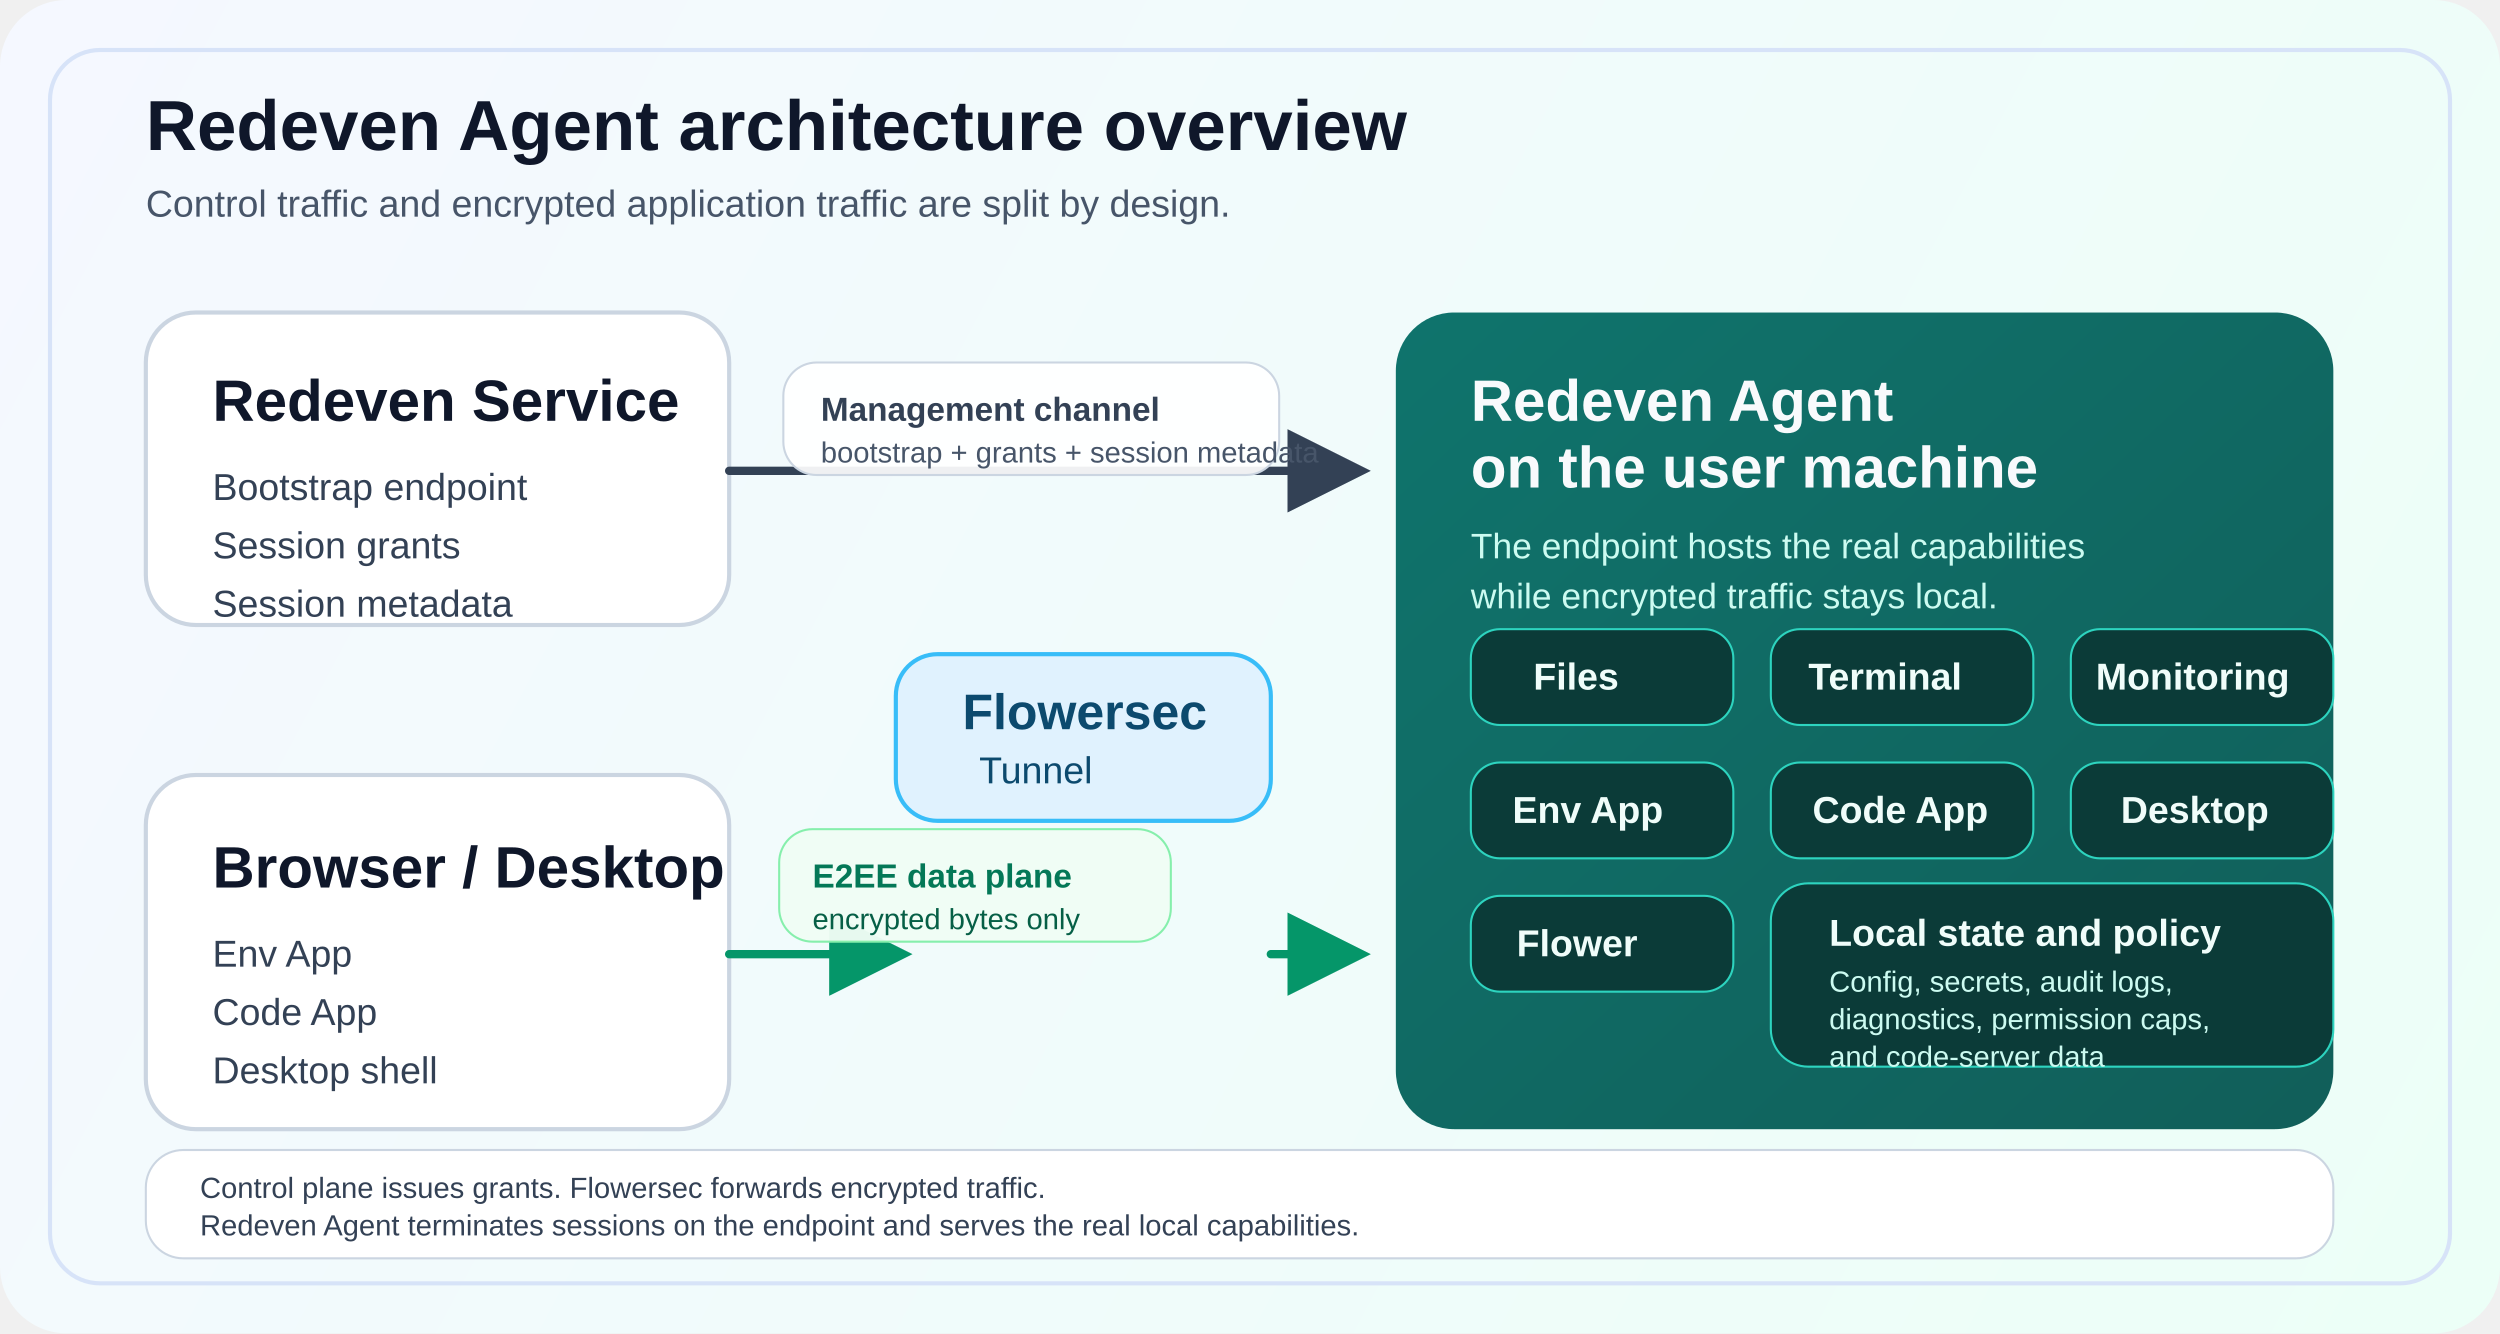
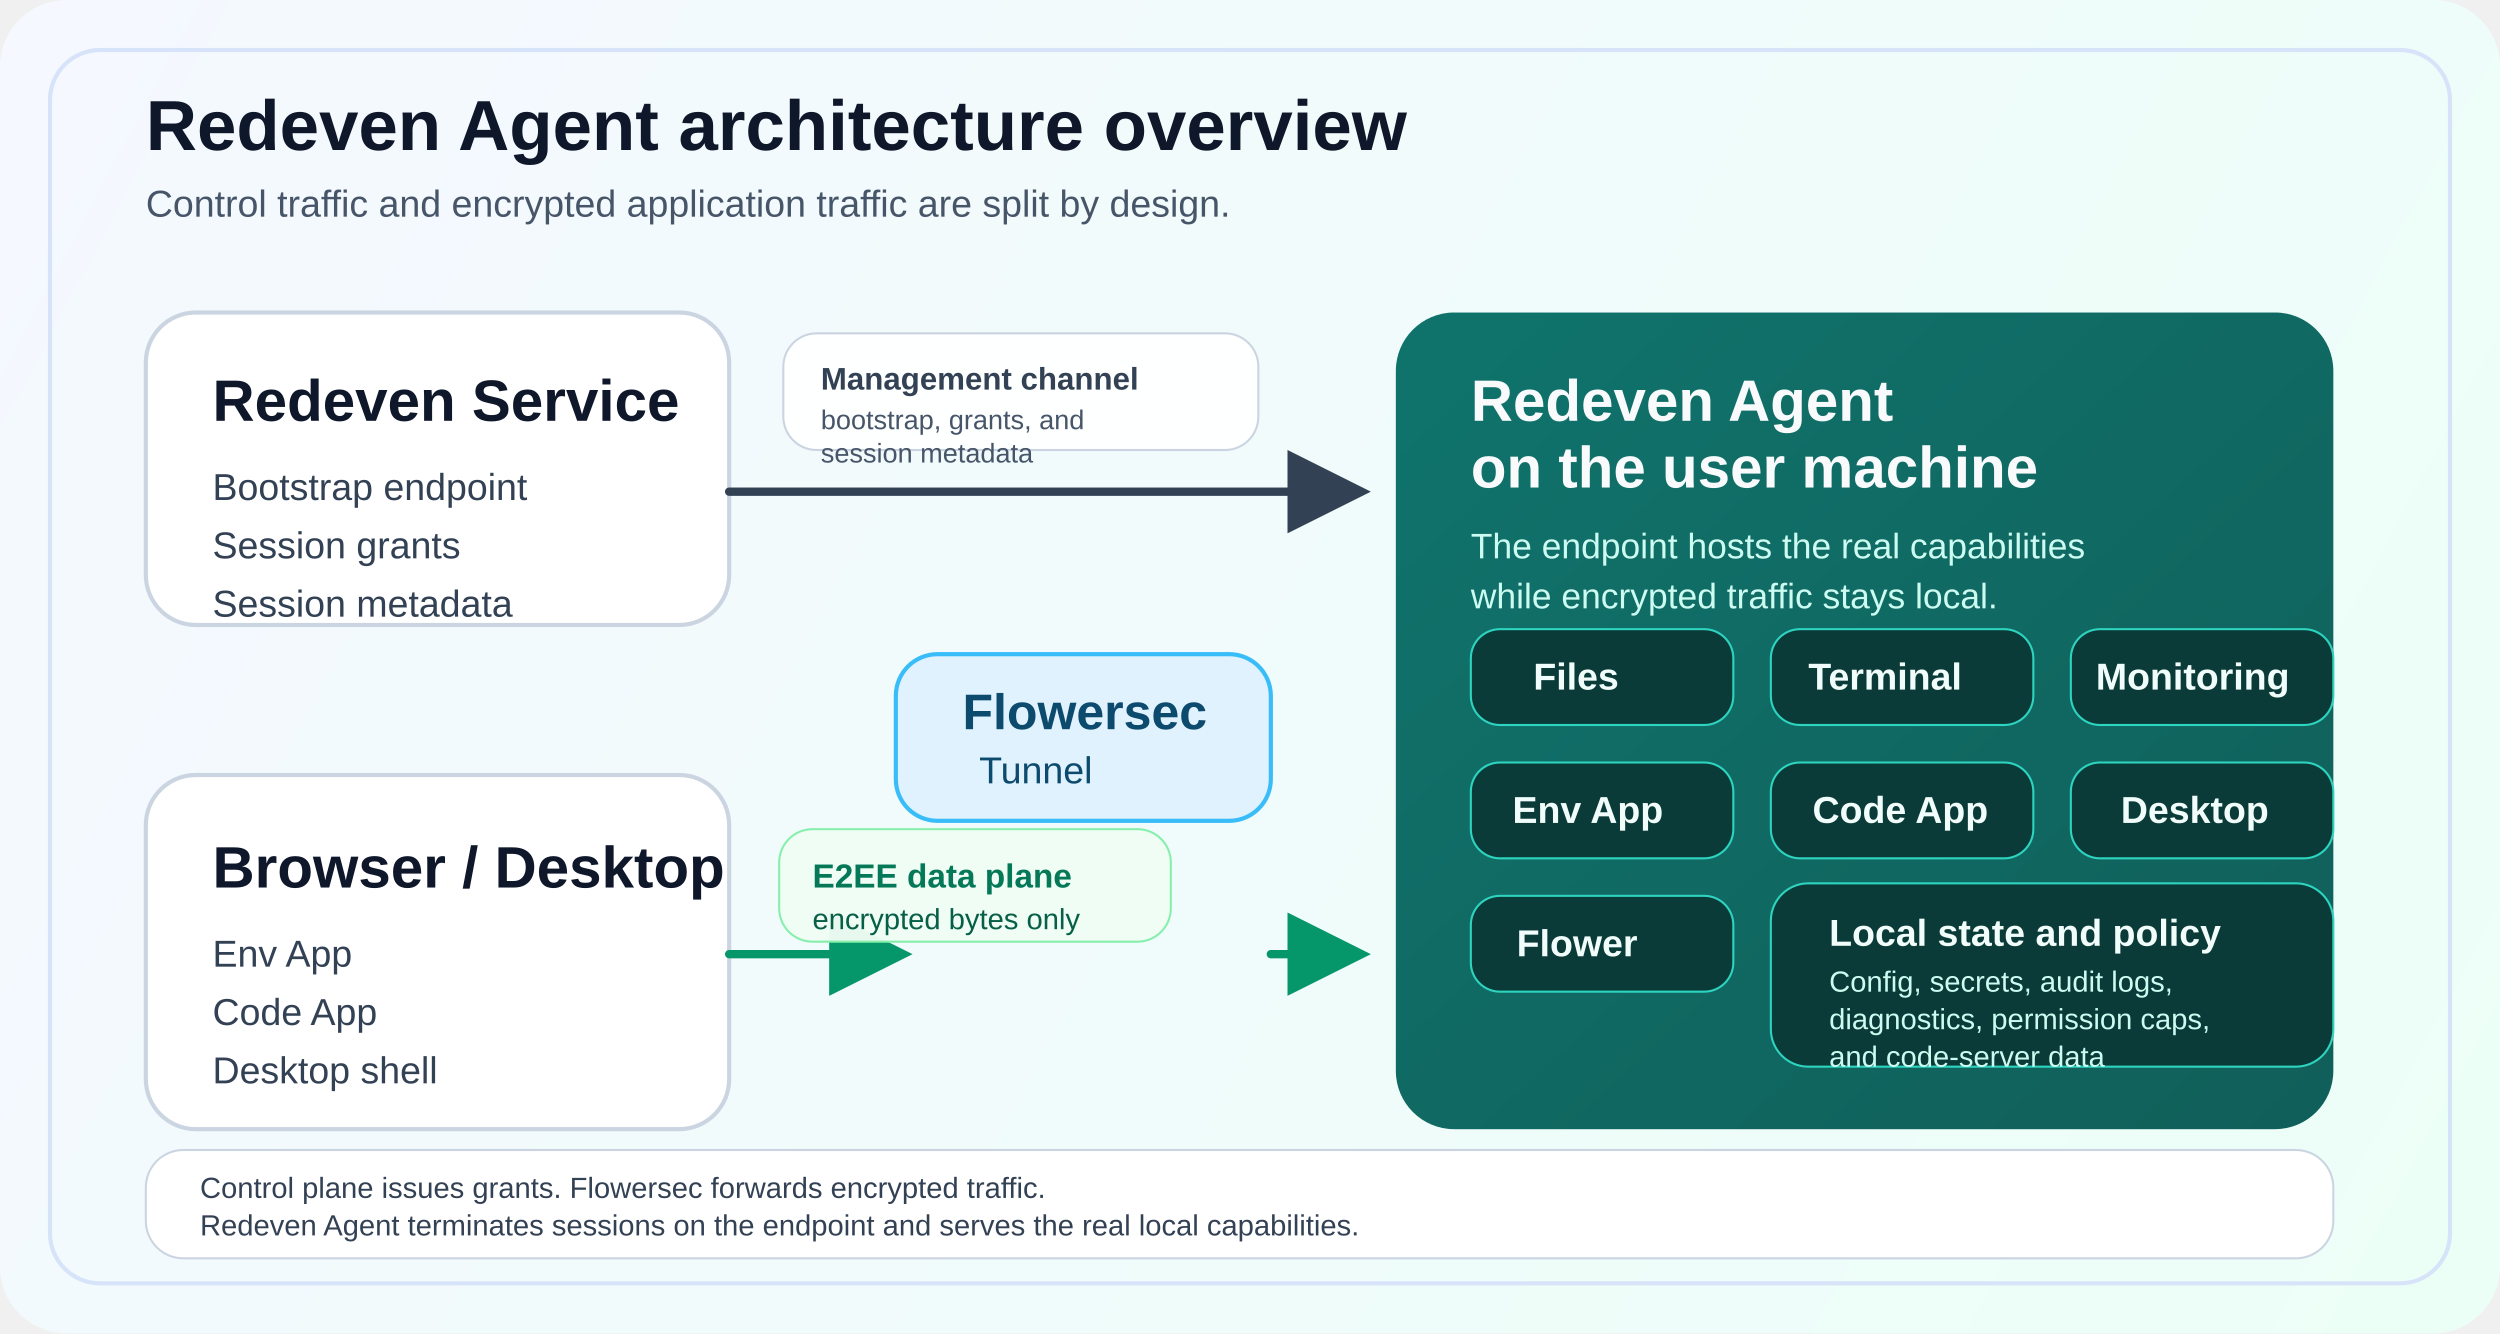
<svg xmlns="http://www.w3.org/2000/svg" width="1200" height="640" viewBox="0 0 1200 640" fill="none" role="img" aria-labelledby="title desc">
  <defs>
    <linearGradient id="bg" x1="0" y1="0" x2="1200" y2="640" gradientUnits="userSpaceOnUse">
      <stop stop-color="#F5F8FF" />
      <stop offset="1" stop-color="#ECFFF7" />
    </linearGradient>
    <linearGradient id="agent" x1="670" y1="70" x2="1120" y2="560" gradientUnits="userSpaceOnUse">
      <stop stop-color="#0F766E" />
      <stop offset="1" stop-color="#115E59" />
    </linearGradient>
    <marker id="arrow-dark" markerWidth="10" markerHeight="10" refX="8" refY="5" orient="auto">
      <path d="M0 0L10 5L0 10V0Z" fill="#334155" />
    </marker>
    <marker id="arrow-green" markerWidth="10" markerHeight="10" refX="8" refY="5" orient="auto">
      <path d="M0 0L10 5L0 10V0Z" fill="#059669" />
    </marker>
  </defs>
  <rect width="1200" height="640" rx="32" fill="url(#bg)" />
  <rect x="24" y="24" width="1152" height="592" rx="24" stroke="#D7E3F8" stroke-width="2" />
  <text x="70" y="72" fill="#0F172A" font-family="Arial, Helvetica, sans-serif" font-size="34" font-weight="700">Redeven Agent architecture overview</text>
  <text x="70" y="104" fill="#475569" font-family="Arial, Helvetica, sans-serif" font-size="18">Control traffic and encrypted application traffic are split by design.</text>
  <rect x="70" y="150" width="280" height="150" rx="24" fill="#FFFFFF" stroke="#CBD5E1" stroke-width="2" />
  <text x="102" y="202" fill="#0F172A" font-family="Arial, Helvetica, sans-serif" font-size="28" font-weight="700">Redeven Service</text>
  <text x="102" y="240" fill="#334155" font-family="Arial, Helvetica, sans-serif" font-size="18">Bootstrap endpoint</text>
  <text x="102" y="268" fill="#334155" font-family="Arial, Helvetica, sans-serif" font-size="18">Session grants</text>
  <text x="102" y="296" fill="#334155" font-family="Arial, Helvetica, sans-serif" font-size="18">Session metadata</text>
  <rect x="70" y="372" width="280" height="170" rx="24" fill="#FFFFFF" stroke="#CBD5E1" stroke-width="2" />
  <text x="102" y="426" fill="#0F172A" font-family="Arial, Helvetica, sans-serif" font-size="28" font-weight="700">Browser / Desktop</text>
  <text x="102" y="464" fill="#334155" font-family="Arial, Helvetica, sans-serif" font-size="18">Env App</text>
  <text x="102" y="492" fill="#334155" font-family="Arial, Helvetica, sans-serif" font-size="18">Code App</text>
  <text x="102" y="520" fill="#334155" font-family="Arial, Helvetica, sans-serif" font-size="18">Desktop shell</text>
  <rect x="430" y="314" width="180" height="80" rx="20" fill="#E0F2FE" stroke="#38BDF8" stroke-width="2" />
  <text x="462" y="350" fill="#0C4A6E" font-family="Arial, Helvetica, sans-serif" font-size="24" font-weight="700">Flowersec</text>
  <text x="470" y="376" fill="#0C4A6E" font-family="Arial, Helvetica, sans-serif" font-size="18">Tunnel</text>
  <rect x="670" y="150" width="450" height="392" rx="28" fill="url(#agent)" />
  <text x="706" y="202" fill="#F8FAFC" font-family="Arial, Helvetica, sans-serif" font-size="28" font-weight="700">
    <tspan x="706" dy="0">Redeven Agent</tspan>
    <tspan x="706" dy="32">on the user machine</tspan>
  </text>
  <text x="706" y="268" fill="#CCFBF1" font-family="Arial, Helvetica, sans-serif" font-size="17">
    <tspan x="706" dy="0">The endpoint hosts the real capabilities</tspan>
    <tspan x="706" dy="24">while encrypted traffic stays local.</tspan>
  </text>
  <rect x="706" y="302" width="126" height="46" rx="14" fill="#0B3B38" stroke="#2DD4BF" />
  <text x="736" y="331" fill="#F0FDFA" font-family="Arial, Helvetica, sans-serif" font-size="18" font-weight="700">Files</text>
  <rect x="850" y="302" width="126" height="46" rx="14" fill="#0B3B38" stroke="#2DD4BF" />
  <text x="868" y="331" fill="#F0FDFA" font-family="Arial, Helvetica, sans-serif" font-size="18" font-weight="700">Terminal</text>
  <rect x="994" y="302" width="126" height="46" rx="14" fill="#0B3B38" stroke="#2DD4BF" />
  <text x="1006" y="331" fill="#F0FDFA" font-family="Arial, Helvetica, sans-serif" font-size="18" font-weight="700">Monitoring</text>
  <rect x="706" y="366" width="126" height="46" rx="14" fill="#0B3B38" stroke="#2DD4BF" />
  <text x="726" y="395" fill="#F0FDFA" font-family="Arial, Helvetica, sans-serif" font-size="18" font-weight="700">Env App</text>
  <rect x="850" y="366" width="126" height="46" rx="14" fill="#0B3B38" stroke="#2DD4BF" />
  <text x="870" y="395" fill="#F0FDFA" font-family="Arial, Helvetica, sans-serif" font-size="18" font-weight="700">Code App</text>
  <rect x="994" y="366" width="126" height="46" rx="14" fill="#0B3B38" stroke="#2DD4BF" />
  <text x="1018" y="395" fill="#F0FDFA" font-family="Arial, Helvetica, sans-serif" font-size="18" font-weight="700">Desktop</text>
  <rect x="706" y="430" width="126" height="46" rx="14" fill="#0B3B38" stroke="#2DD4BF" />
  <text x="728" y="459" fill="#F0FDFA" font-family="Arial, Helvetica, sans-serif" font-size="18" font-weight="700">Flower</text>
  <rect x="850" y="424" width="270" height="88" rx="18" fill="#0B3B38" stroke="#2DD4BF" />
  <text x="878" y="454" fill="#F0FDFA" font-family="Arial, Helvetica, sans-serif" font-size="18" font-weight="700">Local state and policy</text>
  <text x="878" y="476" fill="#CCFBF1" font-family="Arial, Helvetica, sans-serif" font-size="14">
    <tspan x="878" dy="0">Config, secrets, audit logs,</tspan>
    <tspan x="878" dy="18">diagnostics, permission caps,</tspan>
    <tspan x="878" dy="18">and code-server data</tspan>
  </text>
-   <path d="M350 226H650" stroke="#334155" stroke-width="4" stroke-linecap="round" marker-end="url(#arrow-dark)" />
-   <rect x="376" y="174" width="238" height="54" rx="16" fill="#FFFFFF" fill-opacity="0.92" stroke="#CBD5E1" />
-   <text x="394" y="202" fill="#334155" font-family="Arial, Helvetica, sans-serif" font-size="16" font-weight="700">Management channel</text>
-   <text x="394" y="222" fill="#475569" font-family="Arial, Helvetica, sans-serif" font-size="14">bootstrap + grants + session metadata</text>
+   <path d="M350 236H650" stroke="#334155" stroke-width="4" stroke-linecap="round" marker-end="url(#arrow-dark)" />
+   <rect x="376" y="160" width="228" height="56" rx="16" fill="#FFFFFF" fill-opacity="0.96" stroke="#CBD5E1" />
+   <text x="394" y="187" fill="#334155" font-family="Arial, Helvetica, sans-serif" font-size="15" font-weight="700">Management channel</text>
+   <text x="394" y="206" fill="#475569" font-family="Arial, Helvetica, sans-serif" font-size="13">
+     <tspan x="394" dy="0">bootstrap, grants, and</tspan>
+     <tspan x="394" dy="16">session metadata</tspan>
+   </text>
  <path d="M350 458H430" stroke="#059669" stroke-width="4" stroke-linecap="round" marker-end="url(#arrow-green)" />
  <path d="M610 458H650" stroke="#059669" stroke-width="4" stroke-linecap="round" marker-end="url(#arrow-green)" />
  <rect x="374" y="398" width="188" height="54" rx="16" fill="#F0FDF4" fill-opacity="0.96" stroke="#86EFAC" />
  <text x="390" y="426" fill="#047857" font-family="Arial, Helvetica, sans-serif" font-size="16" font-weight="700">E2EE data plane</text>
  <text x="390" y="446" fill="#065F46" font-family="Arial, Helvetica, sans-serif" font-size="14">encrypted bytes only</text>
  <rect x="70" y="552" width="1050" height="52" rx="18" fill="#FFFFFF" stroke="#CBD5E1" />
  <text x="96" y="575" fill="#334155" font-family="Arial, Helvetica, sans-serif" font-size="14">
    <tspan x="96" dy="0">Control plane issues grants. Flowersec forwards encrypted traffic.</tspan>
    <tspan x="96" dy="18">Redeven Agent terminates sessions on the endpoint and serves the real local capabilities.</tspan>
  </text>
</svg>
